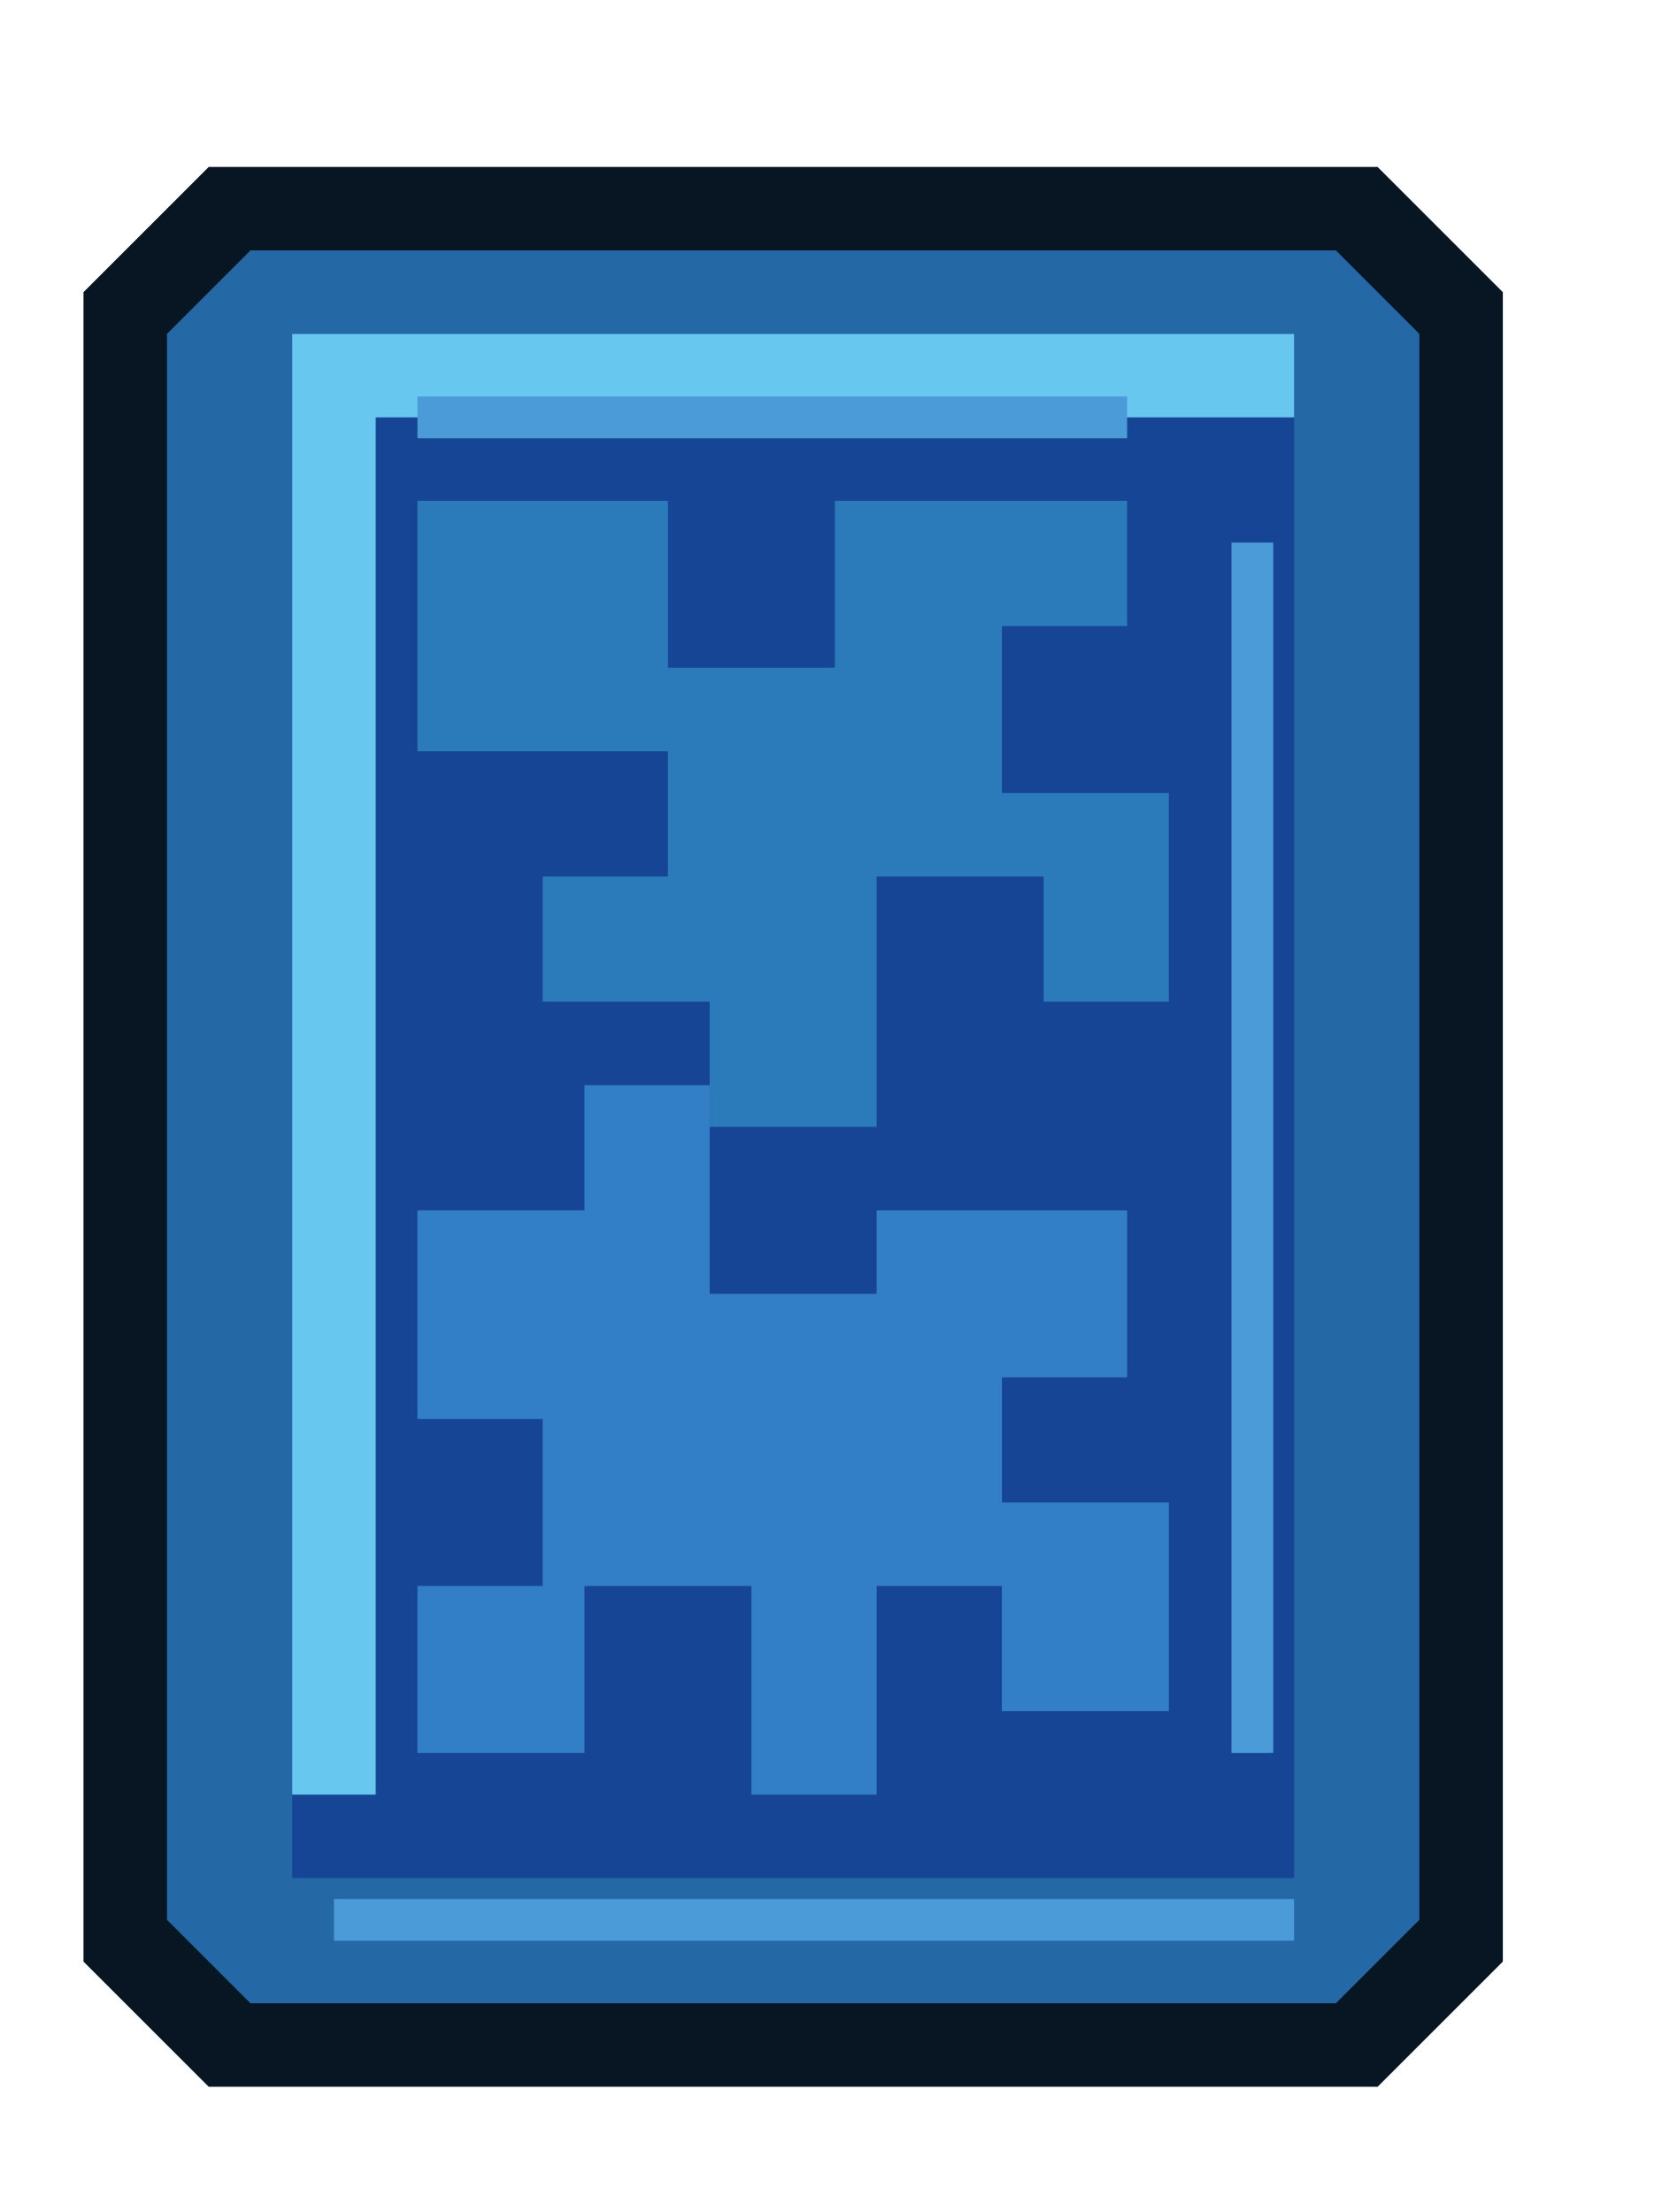
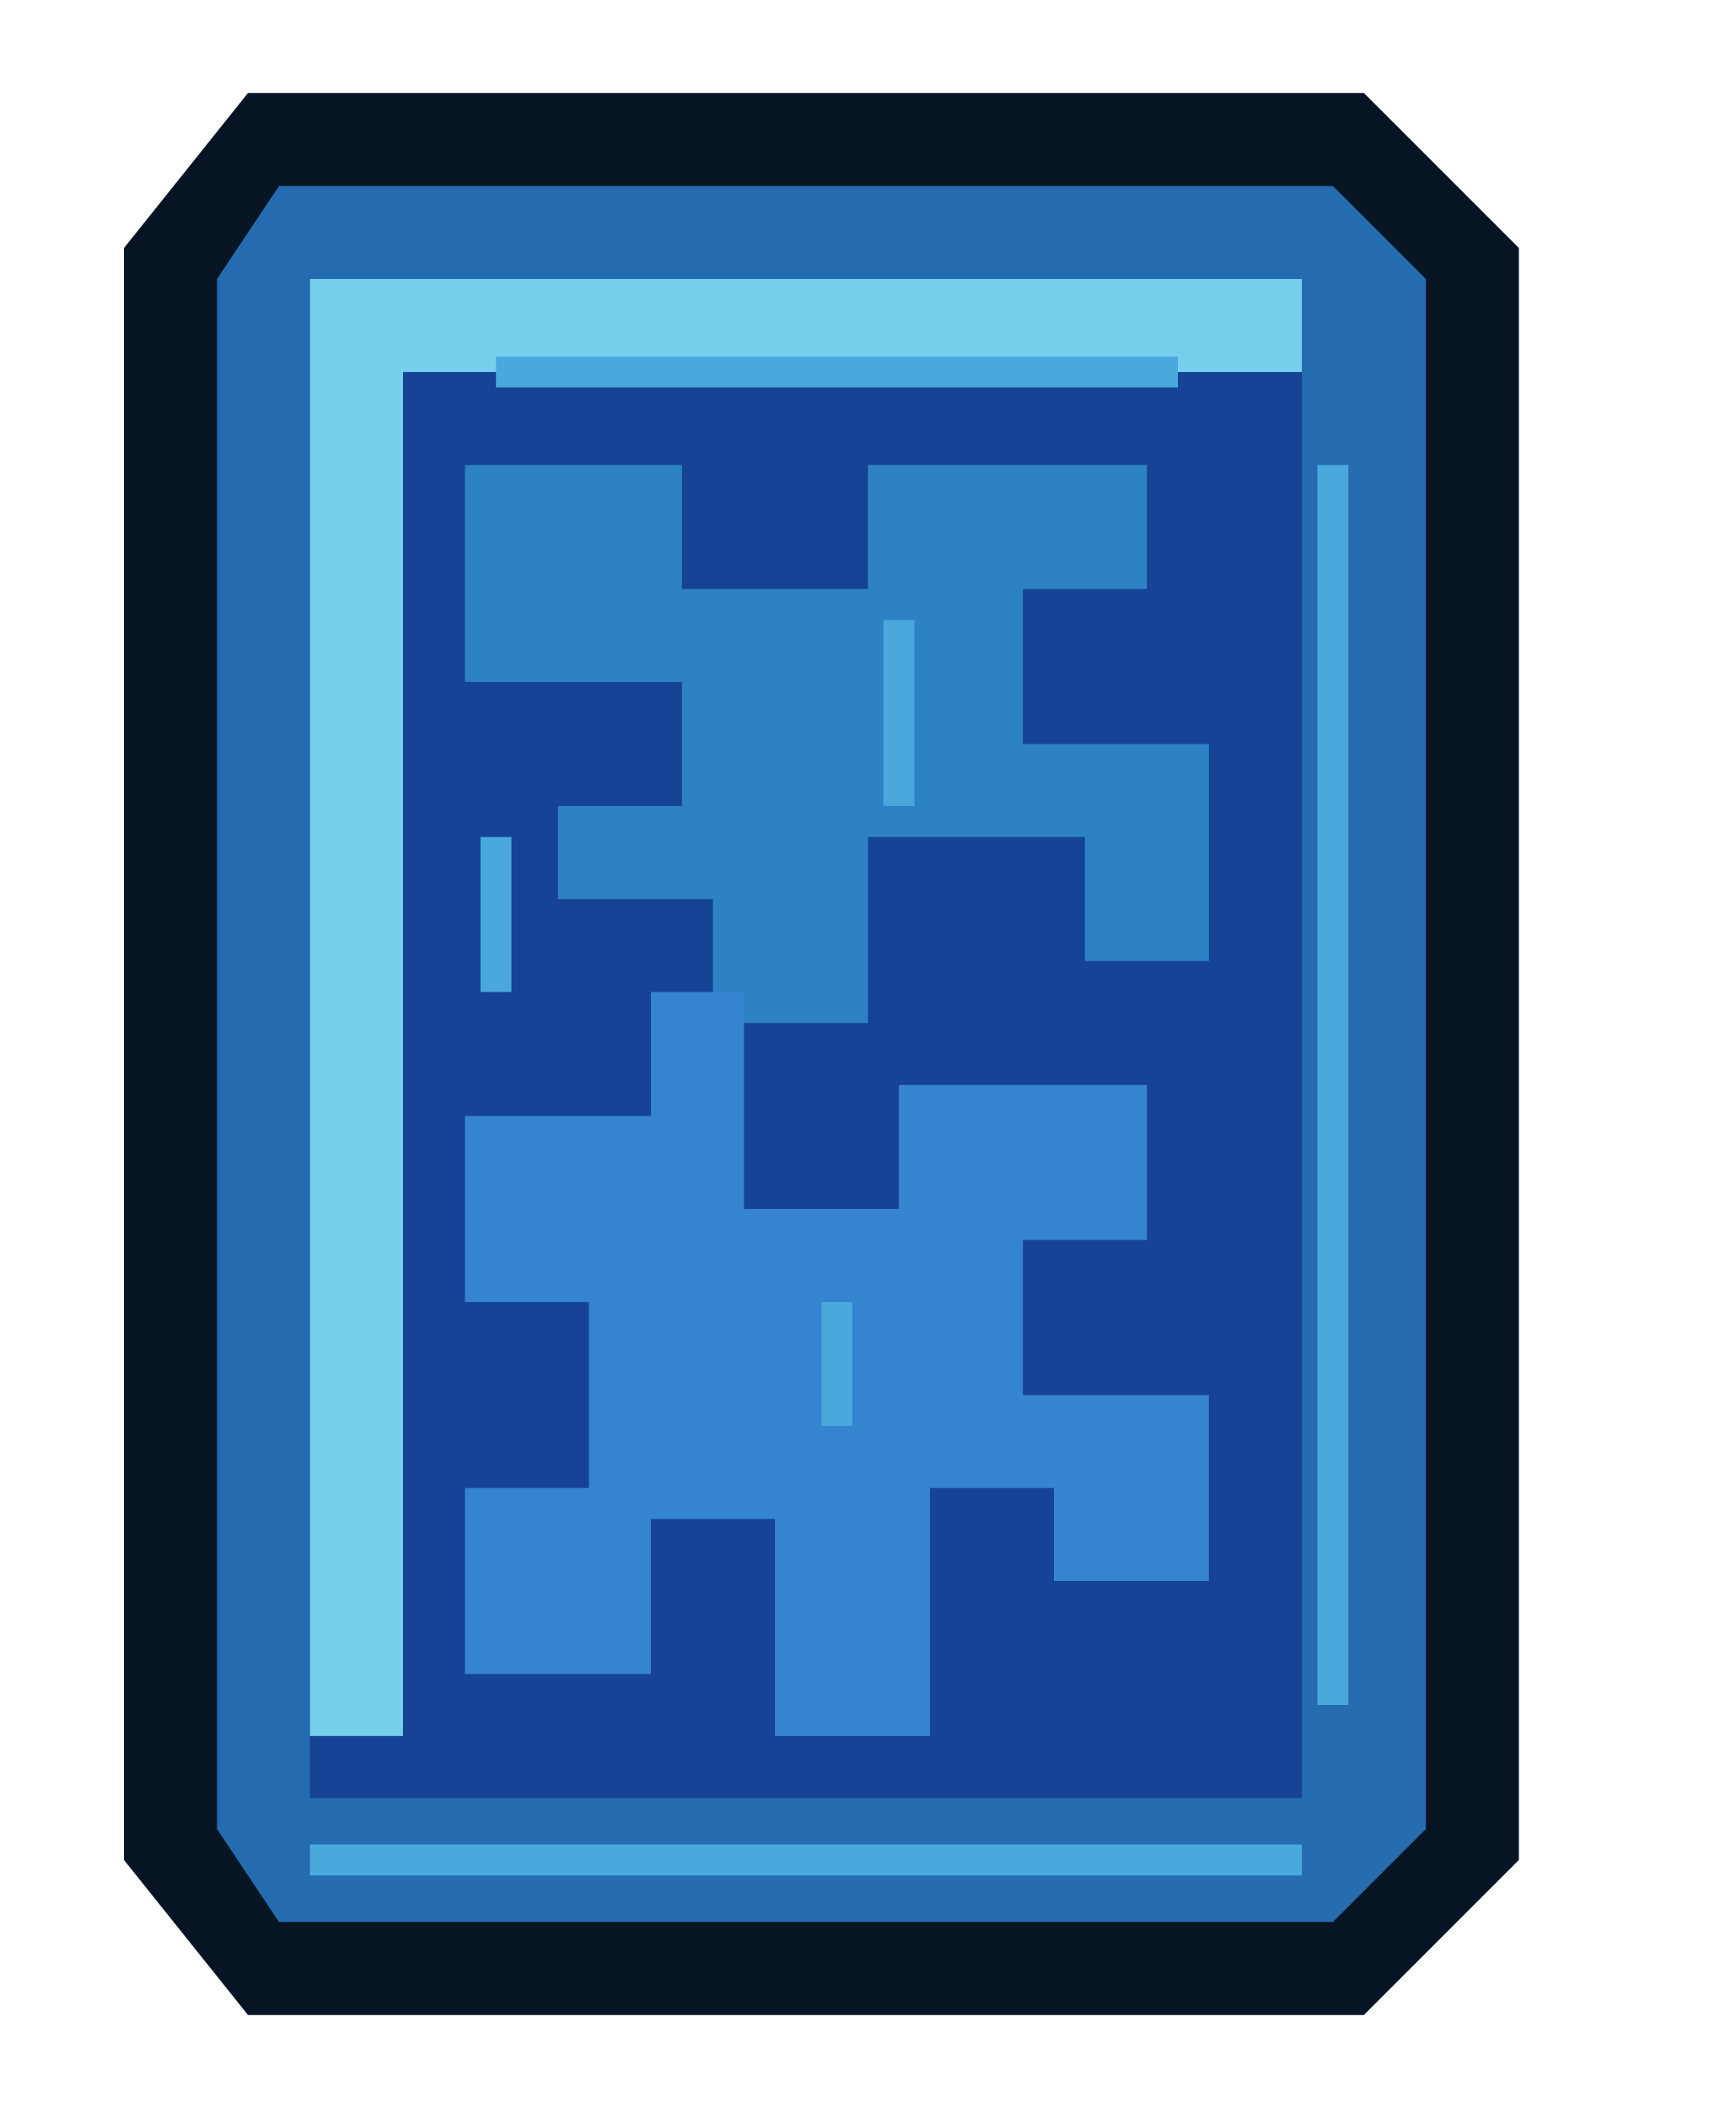
- <svg xmlns="http://www.w3.org/2000/svg" width="40" height="53" viewBox="0 0 40 53">
-   <path d="M5 4 H33 L36 7 V47 L33 50 H5 L2 47 V7 Z" fill="#081523" />
-   <path d="M6 6 H32 L34 8 V46 L32 48 H6 L4 46 V8 Z" fill="#2568a6" />
-   <path d="M7 8 H31 V45 H7 Z" fill="#174596" />
-   <path d="M7 8 H31 V10 H9 V43 H7 Z" fill="#68c7ef" />
-   <path d="M10 12 H16 V16 H20 V12 H27 V15 H24 V19 H28 V24 H25 V21 H21 V27 H17 V24 H13 V21 H16 V18 H10 Z" fill="#2b7bbb" />
-   <path d="M10 29 H14 V26 H17 V31 H21 V29 H27 V33 H24 V36 H28 V41 H24 V38 H21 V43 H18 V38 H14 V42 H10 V38 H13 V34 H10 Z" fill="#337fc7" />
-   <path d="M10 10 H27 M30 13 V42 M8 46 H31" fill="none" stroke="#4c9bd9" />
+ <svg xmlns="http://www.w3.org/2000/svg" width="56" height="68" viewBox="0 0 56 68">
+   <path d="M8 3 H44 L49 8 V60 L44 65 H8 L4 60 V8 Z" fill="#071423" />
+   <path d="M9 6 H43 L46 9 V59 L43 62 H9 L7 59 V9 Z" fill="#246bb0" />
+   <path d="M10 9 H42 V58 H10 Z" fill="#164396" />
+   <path d="M10 9 H42 V12 H13 V56 H10 Z" fill="#77cfee" />
+   <path d="M15 15 H22 V19 H28 V15 H37 V19 H33 V24 H39 V31 H35 V27 H28 V33 H23 V29 H18 V26 H22 V22 H15 Z" fill="#2d82c4" />
+   <path d="M15 36 H21 V32 H24 V39 H29 V35 H37 V40 H33 V45 H39 V51 H34 V48 H30 V56 H25 V49 H21 V54 H15 V48 H19 V42 H15 Z" fill="#3584cf" />
+   <path d="M16 12 H38 M43 15 V55 M10 60 H42 M16 27 V32 M29 20 V26 M27 42 V46" fill="none" stroke="#4aa8dc" />
</svg>
